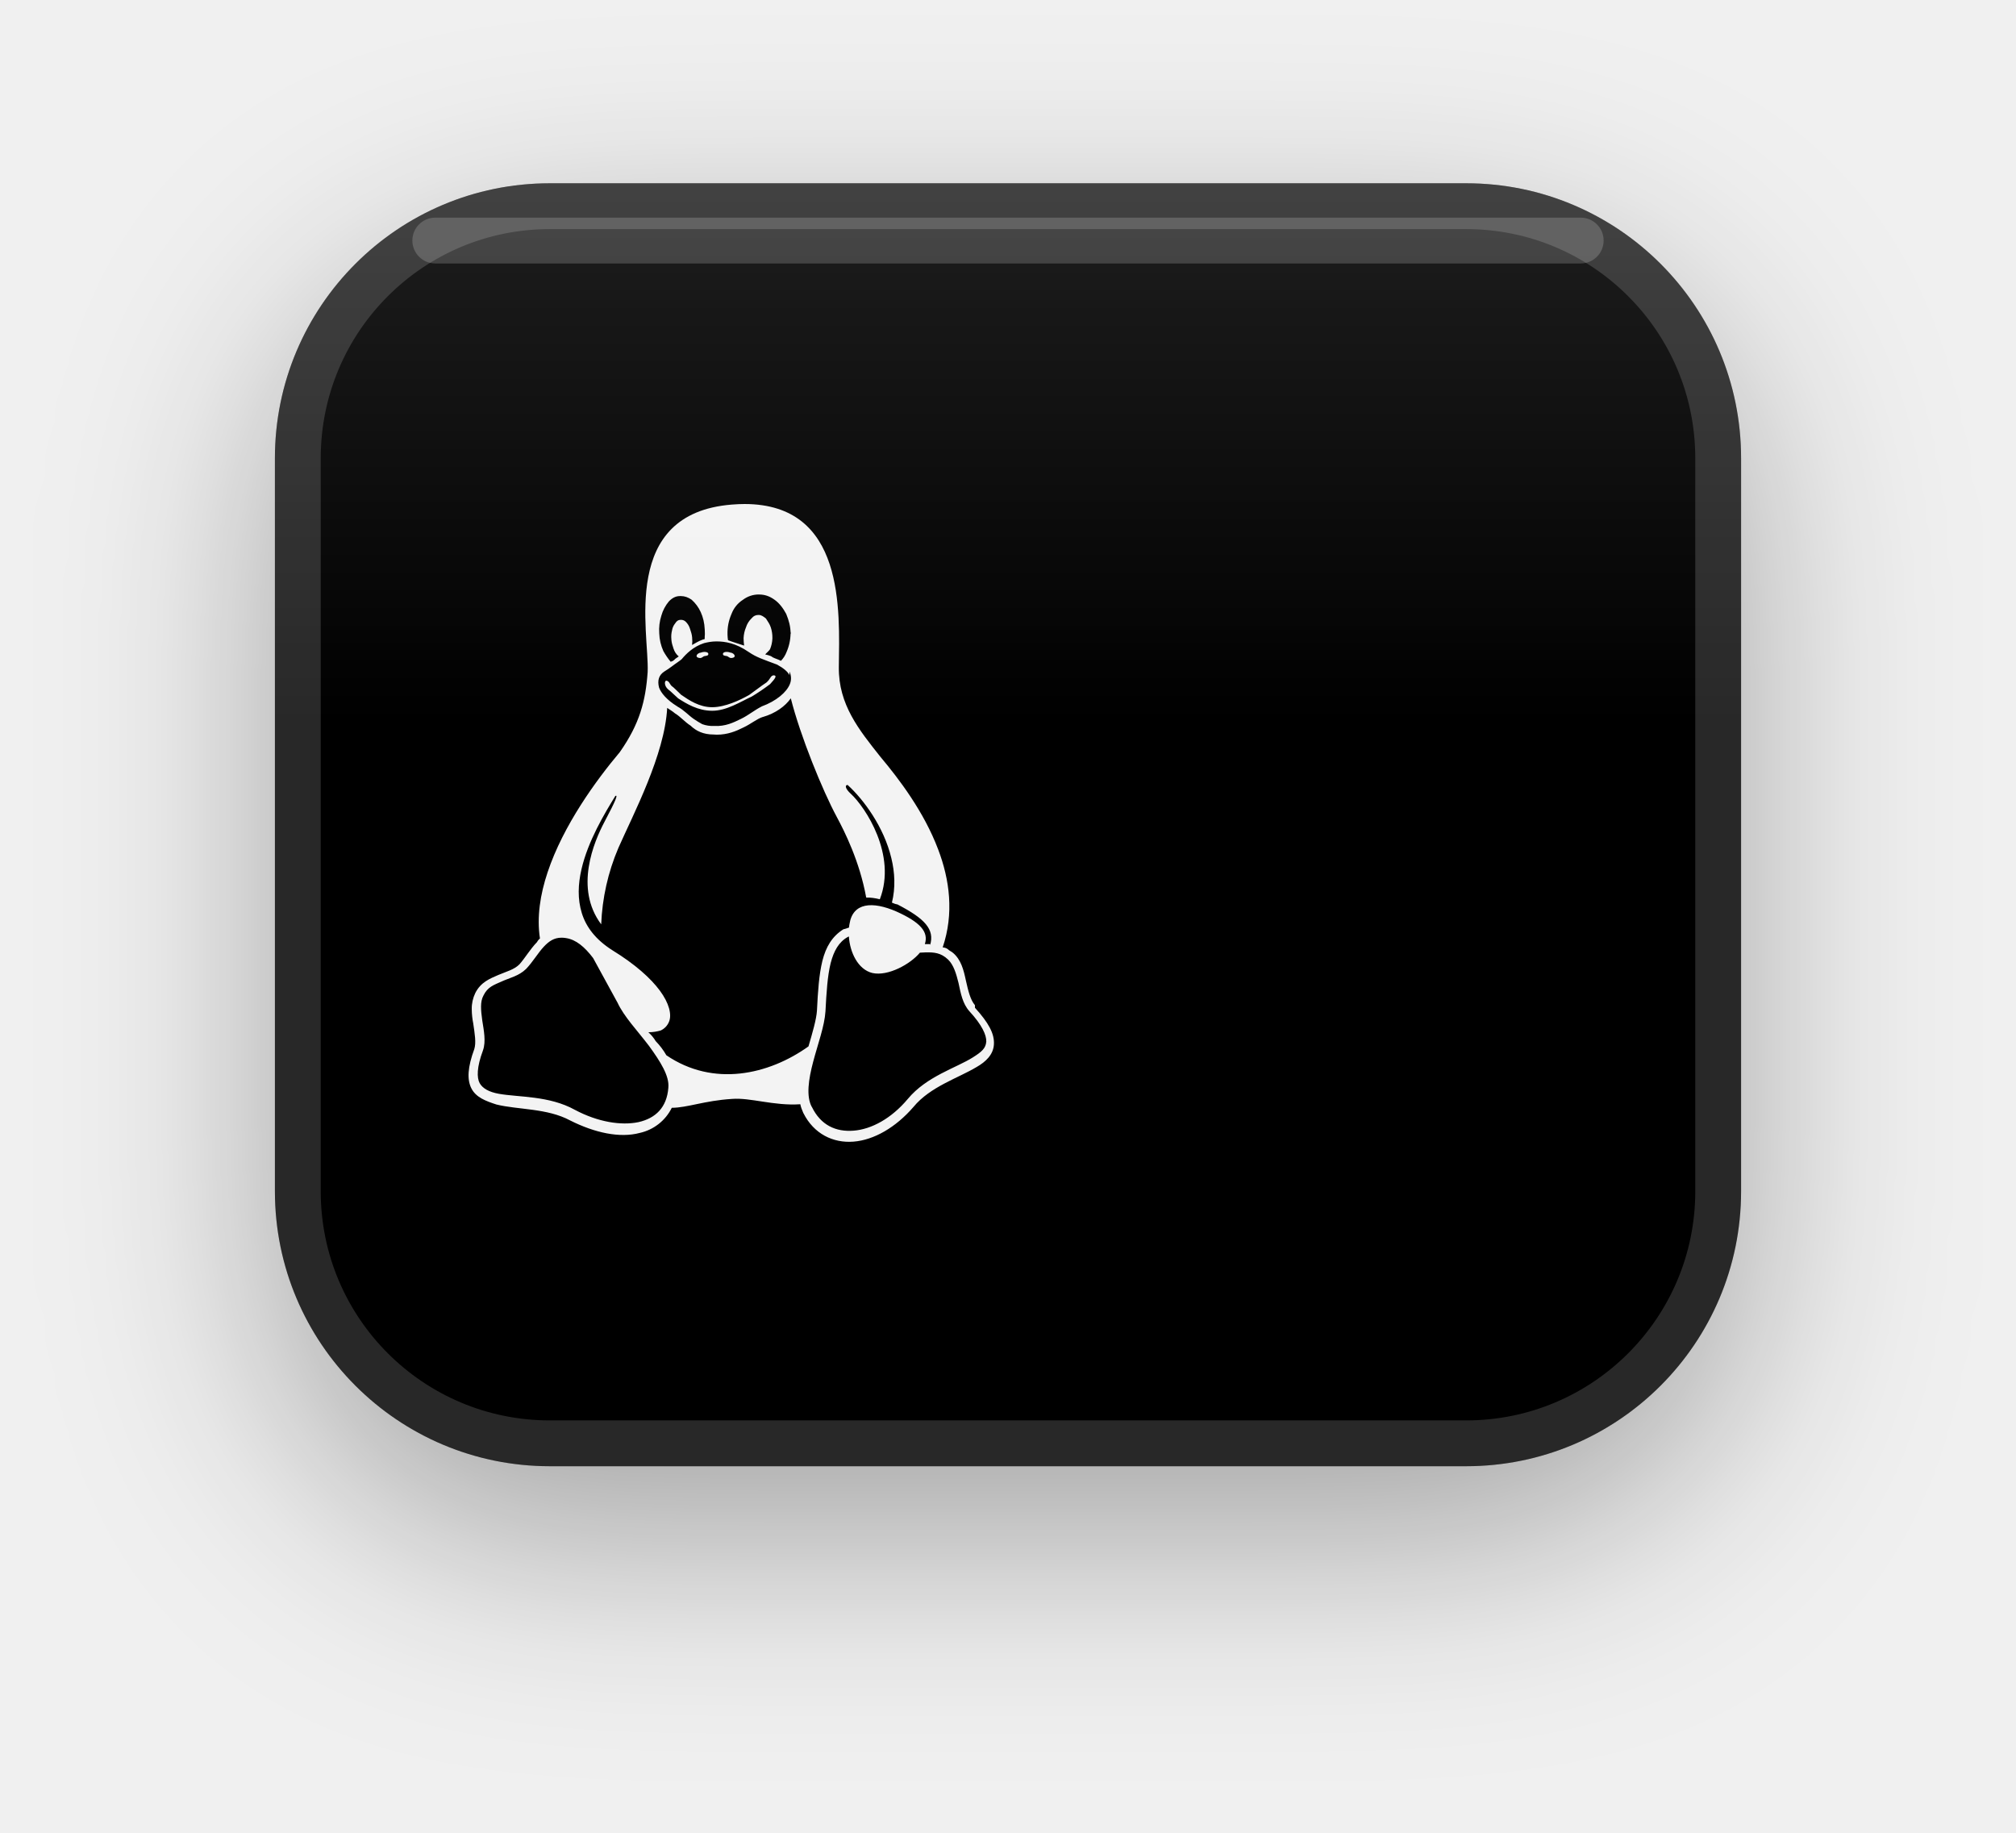
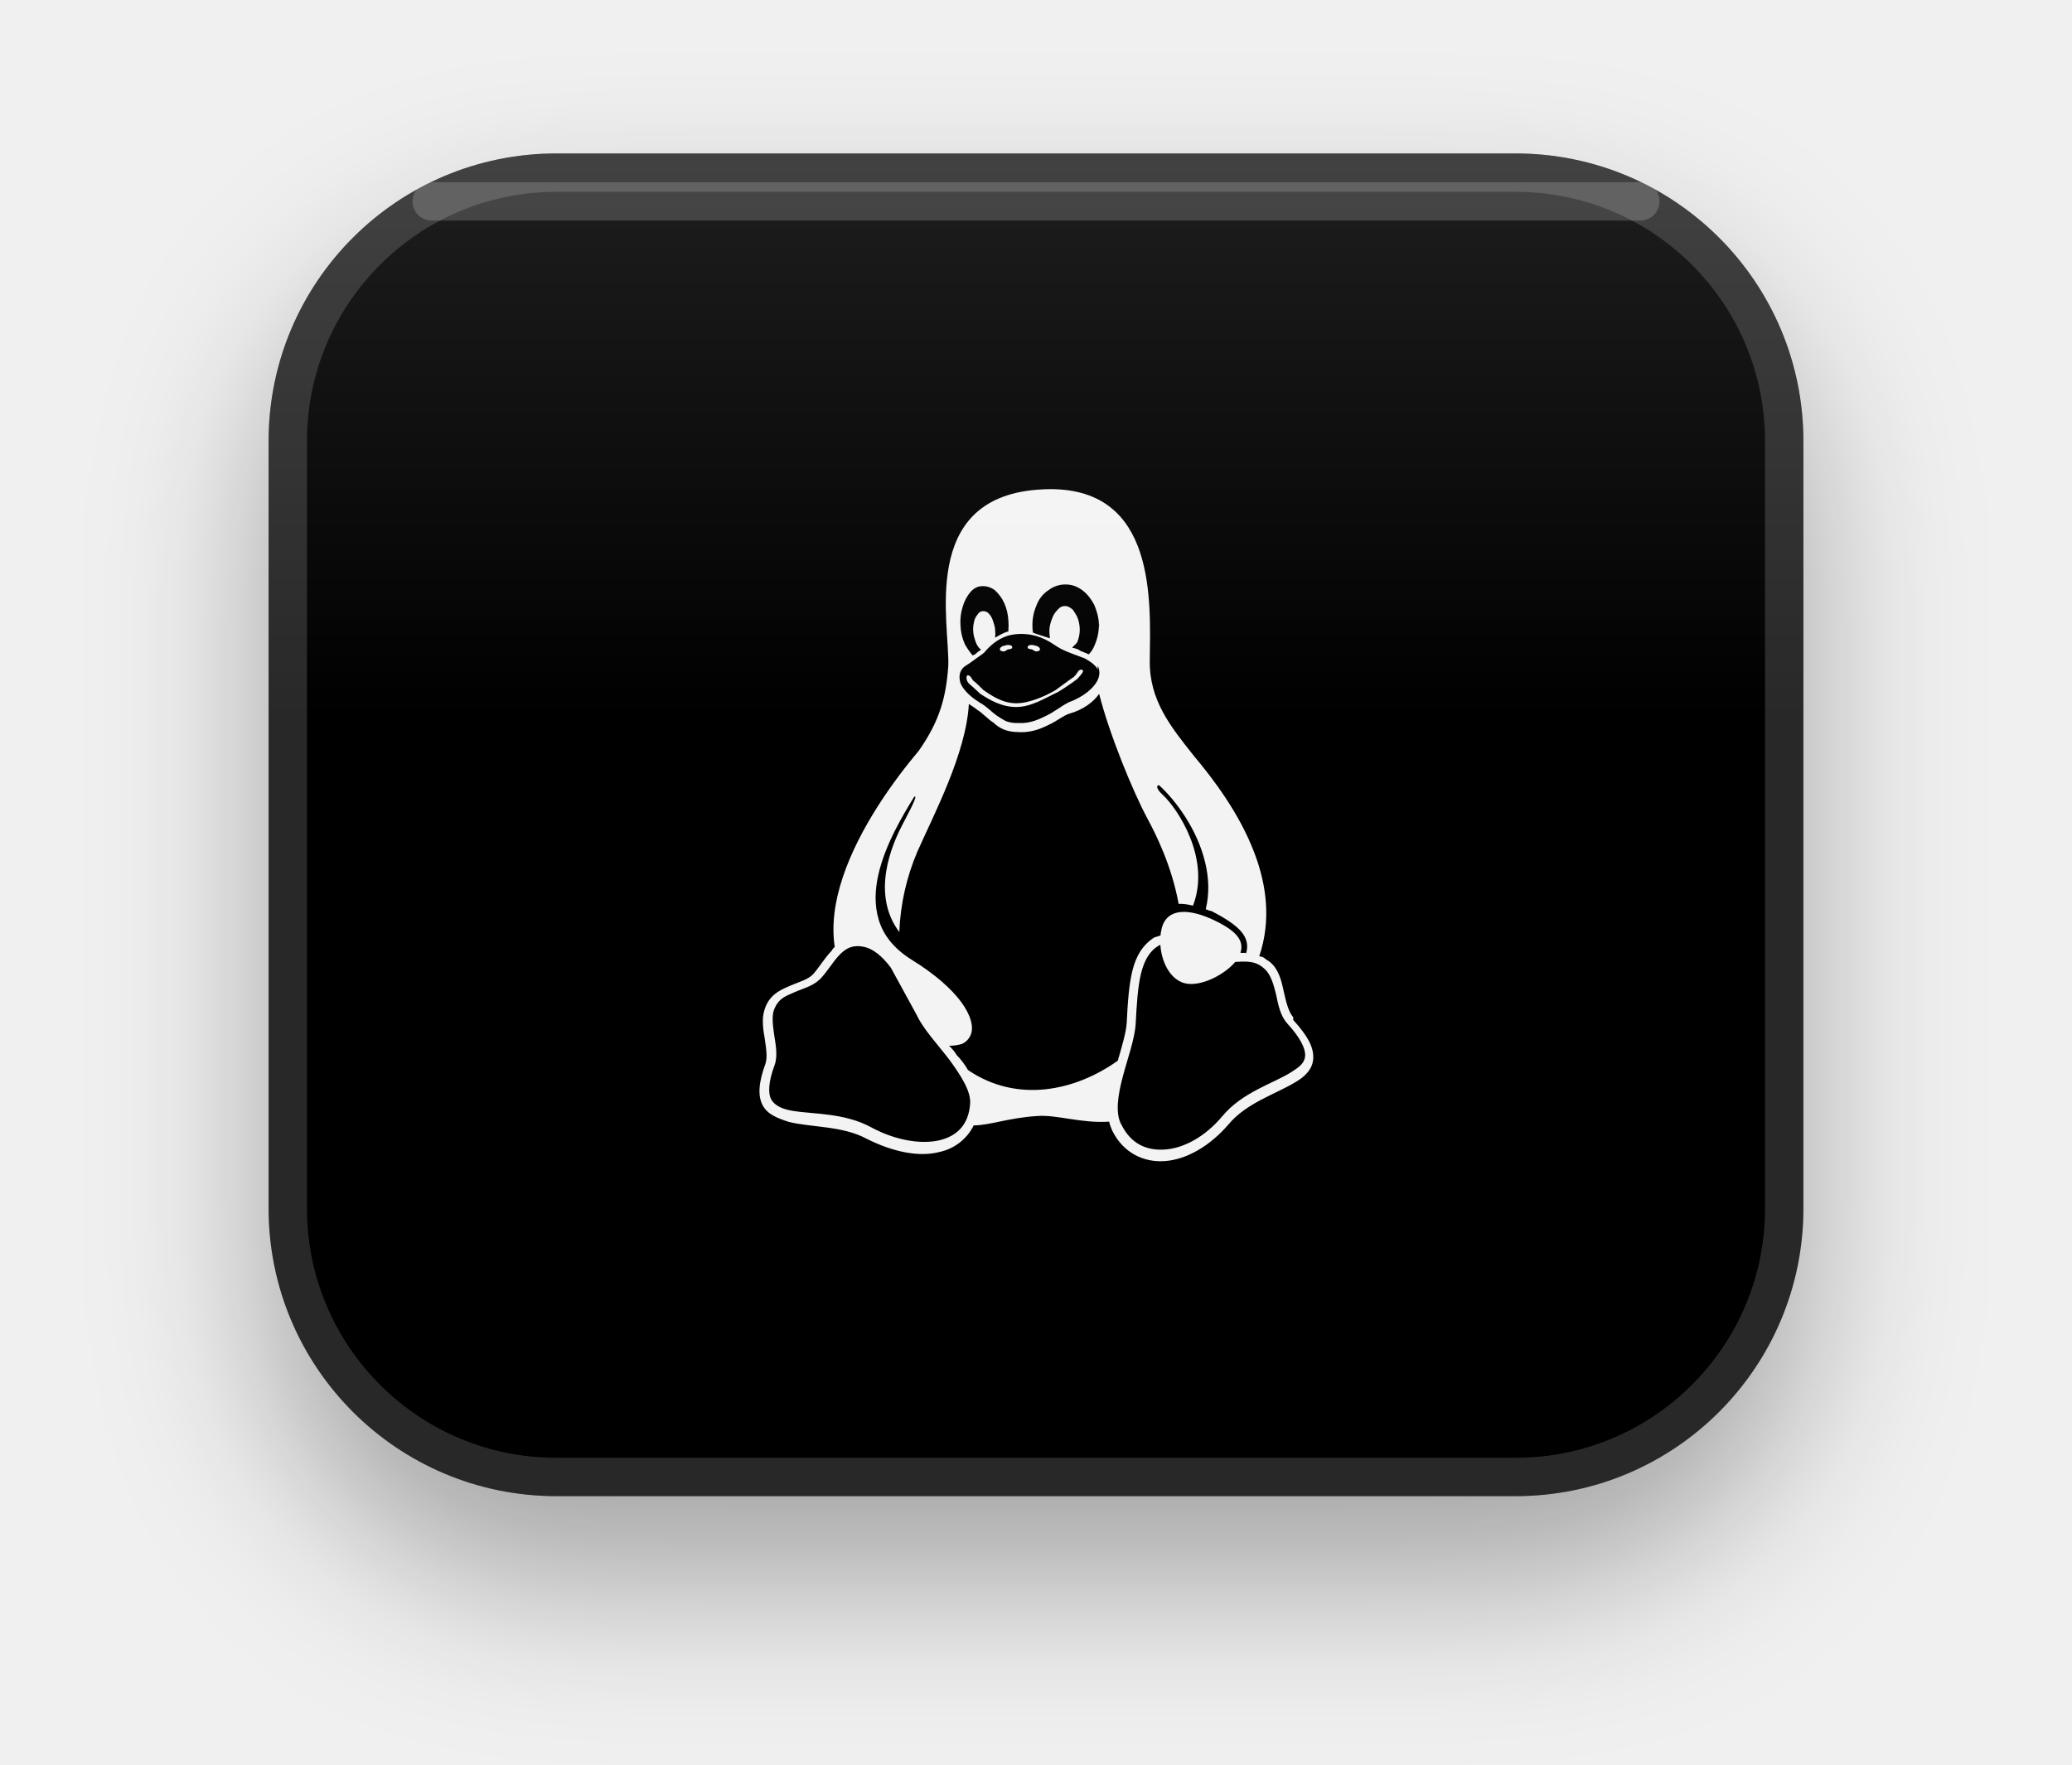
- <svg xmlns="http://www.w3.org/2000/svg" width="44" height="40" viewBox="0 0 44 40" role="img" aria-label="linux">
+ <svg xmlns="http://www.w3.org/2000/svg" width="54" height="46" viewBox="0 0 54 46" role="img" aria-label="linux">
  <defs>
    <filter id="ds-linux" x="-20%" y="-20%" width="140%" height="160%">
-       <feGaussianBlur stdDeviation="2.4" />
+       <feGaussianBlur stdDeviation="2.2" />
    </filter>
    <linearGradient id="tl-linux" x1="0" y1="0" x2="0" y2="1">
      <stop offset="0" stop-color="#ffffff" stop-opacity="0.12" />
      <stop offset="1" stop-color="#ffffff" stop-opacity="0" />
    </linearGradient>
    <clipPath id="cp-linux">
-       <rect x="6" y="4" width="32" height="28" rx="6" />
+       <rect x="7" y="4" width="40" height="35" rx="7.5" />
    </clipPath>
  </defs>
-   <rect x="6" y="5.6" width="32" height="28" rx="6" fill="#000000" opacity="0.32" filter="url(#ds-linux)" />
-   <rect x="6" y="4" width="32" height="28" rx="6" fill="#000000" />
+   <rect x="7" y="6.2" width="40" height="35" rx="7.5" fill="#000000" opacity="0.32" filter="url(#ds-linux)" />
+   <rect x="7" y="4" width="40" height="35" rx="7.5" fill="#000000" />
  <g clip-path="url(#cp-linux)">
-     <rect x="6" y="4" width="32" height="11.76" fill="url(#tl-linux)" />
-     <rect x="6.5" y="4.5" width="31" height="27" rx="5.5" fill="none" stroke="#ffffff" stroke-opacity="0.16" />
-     <rect x="9" y="4.75" width="26" height="1" rx="0.5" fill="#ffffff" fill-opacity="0.18" />
+     <rect x="7" y="4" width="40" height="14.7" fill="url(#tl-linux)" />
+     <rect x="7.5" y="4.5" width="39" height="34" rx="7" fill="none" stroke="#ffffff" stroke-opacity="0.16" />
+     <rect x="10.75" y="4.75" width="32.5" height="1" rx="0.5" fill="#ffffff" fill-opacity="0.18" />
  </g>
-   <path d="M12.504 0c-.155 0-.315.008-.48.021-4.226.333-3.105 4.807-3.17 6.298-.076 1.092-.3 1.953-1.05 3.02-.885 1.051-2.127 2.75-2.716 4.521-.278.832-.41 1.684-.287 2.489a.424.424 0 00-.11.135c-.26.268-.45.6-.663.839-.199.199-.485.267-.797.4-.313.136-.658.269-.864.68-.09.189-.136.394-.132.602 0 .199.027.4.055.536.058.399.116.728.04.97-.249.68-.28 1.145-.106 1.484.174.334.535.47.94.601.81.2 1.91.135 2.774.6.926.466 1.866.67 2.616.47.526-.116.97-.464 1.208-.946.587-.003 1.23-.269 2.26-.334.699-.058 1.574.267 2.577.2.025.134.063.198.114.333l.003.003c.391.778 1.113 1.132 1.884 1.071.771-.06 1.592-.536 2.257-1.306.631-.765 1.683-1.084 2.378-1.503.348-.199.629-.469.649-.853.023-.4-.2-.811-.714-1.376v-.097l-.003-.003c-.17-.2-.25-.535-.338-.926-.085-.401-.182-.786-.492-1.046h-.003c-.059-.054-.123-.067-.188-.135a.357.357 0 00-.19-.064c.431-1.278.264-2.55-.173-3.694-.533-1.41-1.465-2.638-2.175-3.483-.796-1.005-1.576-1.957-1.56-3.368.026-2.152.236-6.133-3.544-6.139zm.529 3.405h.013c.213 0 .396.062.584.198.19.135.33.332.438.533.105.259.158.459.166.724 0-.02.006-.04.006-.06v.105a.086.086 0 01-.004-.021l-.004-.024a1.807 1.807 0 01-.15.706.953.953 0 01-.213.335.71.71 0 00-.088-.042c-.104-.045-.198-.064-.284-.133a1.312 1.312 0 00-.22-.066c.05-.06.146-.133.183-.198.053-.128.082-.264.088-.402v-.02a1.21 1.21 0 00-.061-.4c-.045-.134-.101-.2-.183-.333-.084-.066-.167-.132-.267-.132h-.016c-.093 0-.176.03-.262.132a.8.8 0 00-.205.334 1.18 1.18 0 00-.09.4v.019c.002.089.008.179.02.267-.193-.067-.438-.135-.607-.202a1.635 1.635 0 01-.018-.2v-.02a1.772 1.772 0 01.15-.768c.082-.22.232-.406.43-.533a.985.985 0 01.594-.2zm-2.962.059h.036c.142 0 .27.048.399.135.146.129.264.288.344.465.09.199.14.4.153.667v.004c.007.134.006.2-.002.266v.08c-.03.007-.056.018-.083.024-.152.055-.274.135-.393.2.012-.09.013-.18.003-.267v-.015c-.012-.133-.04-.2-.082-.333a.613.613 0 00-.166-.267.248.248 0 00-.183-.064h-.021c-.071.006-.13.04-.186.132a.552.552 0 00-.12.27.944.944 0 00-.023.33v.015c.012.135.037.2.08.334.046.134.098.2.166.268.01.009.02.018.034.024-.07.057-.117.07-.176.136a.304.304 0 01-.131.068 2.62 2.62 0 01-.275-.402 1.772 1.772 0 01-.155-.667 1.759 1.759 0 01.08-.668 1.43 1.43 0 01.283-.535c.128-.133.26-.2.418-.2zm1.37 1.706c.332 0 .733.065 1.216.399.293.2.523.269 1.052.468h.003c.255.136.405.266.478.399v-.131a.571.571 0 01.016.47c-.123.31-.516.643-1.063.842v.002c-.268.135-.501.333-.775.465-.276.135-.588.292-1.012.267a1.139 1.139 0 01-.448-.067 3.566 3.566 0 01-.322-.198c-.195-.135-.363-.332-.612-.465v-.005h-.005c-.4-.246-.616-.512-.686-.71-.07-.268-.005-.47.193-.6.224-.135.38-.271.483-.336.104-.074.143-.102.176-.131h.002v-.003c.169-.202.436-.47.839-.601.139-.036.294-.065.466-.065zm2.8 2.142c.358 1.417 1.196 3.475 1.735 4.473.286.534.855 1.659 1.102 3.024.156-.005.33.018.513.064.646-1.671-.546-3.467-1.089-3.966-.22-.2-.232-.335-.123-.335.59.534 1.365 1.572 1.646 2.757.13.535.16 1.104.021 1.67.067.028.135.06.205.067 1.032.534 1.413.938 1.23 1.537v-.043c-.06-.003-.12 0-.18 0h-.016c.151-.467-.182-.825-1.065-1.224-.915-.4-1.646-.336-1.77.465-.008.043-.013.066-.018.135-.068.023-.139.053-.209.064-.43.268-.662.669-.793 1.187-.13.533-.17 1.156-.205 1.869v.003c-.02.334-.17.838-.319 1.35-1.5 1.072-3.58 1.538-5.348.334a2.645 2.645 0 00-.402-.533 1.45 1.45 0 00-.275-.333c.182 0 .338-.03.465-.067a.615.615 0 00.314-.334c.108-.267 0-.697-.345-1.163-.345-.467-.931-.995-1.788-1.521-.63-.4-.986-.87-1.15-1.396-.165-.534-.143-1.085-.015-1.645.245-1.07.873-2.11 1.274-2.763.107-.065.037.135-.408.974-.396.751-1.14 2.497-.122 3.854a8.123 8.123 0 01.647-2.876c.564-1.278 1.743-3.504 1.836-5.268.048.036.217.135.289.202.218.133.38.333.59.465.21.201.477.335.876.335.039.003.075.006.11.006.412 0 .73-.134.997-.268.29-.134.52-.334.74-.4h.005c.467-.135.835-.402 1.044-.7zm2.185 8.958c.037.6.343 1.245.882 1.377.588.134 1.434-.333 1.791-.765l.211-.01c.315-.007.577.01.847.268l.003.003c.208.199.305.53.391.876.085.4.154.78.409 1.066.486.527.645.906.636 1.14l.003-.007v.018l-.003-.012c-.015.262-.185.396-.498.595-.63.401-1.746.712-2.457 1.57-.618.737-1.37 1.14-2.036 1.191-.664.053-1.237-.2-1.574-.898l-.005-.003c-.21-.4-.12-1.025.056-1.69.176-.668.428-1.344.463-1.897.037-.714.076-1.335.195-1.814.12-.465.308-.797.641-.984l.045-.022zm-10.814.049h.01c.053 0 .105.005.157.014.376.055.706.333 1.023.752l.91 1.664.003.003c.243.533.754 1.064 1.189 1.637.434.598.77 1.131.729 1.57v.006c-.057.744-.48 1.148-1.125 1.294-.645.135-1.52.002-2.395-.464-.968-.536-2.118-.469-2.857-.602-.369-.066-.61-.2-.723-.4-.11-.2-.113-.602.123-1.23v-.004l.002-.003c.117-.334.03-.752-.027-1.118-.055-.401-.083-.71.043-.94.16-.334.396-.4.69-.533.294-.135.64-.202.915-.47h.002v-.002c.256-.268.445-.601.668-.838.19-.201.38-.336.663-.336zm7.159-9.074c-.435.201-.945.535-1.488.535-.542 0-.97-.267-1.28-.466-.154-.134-.28-.268-.373-.335-.164-.134-.144-.333-.074-.333.109.016.129.134.199.2.096.066.215.2.36.333.292.2.68.467 1.167.467.485 0 1.053-.267 1.398-.466.195-.135.445-.334.648-.467.156-.136.149-.267.279-.267.128.016.034.134-.147.332a8.097 8.097 0 01-.69.468zm-1.082-1.583V5.64c-.006-.02.013-.042.029-.05.074-.043.18-.027.26.004.063 0 .16.067.15.135-.006.049-.085.066-.135.066-.055 0-.092-.043-.141-.068-.052-.018-.146-.008-.163-.065zm-.551 0c-.02.058-.113.049-.166.066-.047.025-.086.068-.14.068-.05 0-.13-.02-.136-.068-.01-.066.088-.133.15-.133.08-.031.184-.047.259-.005.019.009.036.03.03.05v.02h.003z" transform="translate(9 11) scale(0.58)" fill="#ffffff" fill-opacity="0.95" />
+   <path d="M12.504 0c-.155 0-.315.008-.48.021-4.226.333-3.105 4.807-3.17 6.298-.076 1.092-.3 1.953-1.05 3.02-.885 1.051-2.127 2.75-2.716 4.521-.278.832-.41 1.684-.287 2.489a.424.424 0 00-.11.135c-.26.268-.45.6-.663.839-.199.199-.485.267-.797.4-.313.136-.658.269-.864.68-.09.189-.136.394-.132.602 0 .199.027.4.055.536.058.399.116.728.04.97-.249.68-.28 1.145-.106 1.484.174.334.535.47.94.601.81.2 1.91.135 2.774.6.926.466 1.866.67 2.616.47.526-.116.97-.464 1.208-.946.587-.003 1.23-.269 2.26-.334.699-.058 1.574.267 2.577.2.025.134.063.198.114.333l.003.003c.391.778 1.113 1.132 1.884 1.071.771-.06 1.592-.536 2.257-1.306.631-.765 1.683-1.084 2.378-1.503.348-.199.629-.469.649-.853.023-.4-.2-.811-.714-1.376v-.097l-.003-.003c-.17-.2-.25-.535-.338-.926-.085-.401-.182-.786-.492-1.046h-.003c-.059-.054-.123-.067-.188-.135a.357.357 0 00-.19-.064c.431-1.278.264-2.55-.173-3.694-.533-1.41-1.465-2.638-2.175-3.483-.796-1.005-1.576-1.957-1.56-3.368.026-2.152.236-6.133-3.544-6.139zm.529 3.405h.013c.213 0 .396.062.584.198.19.135.33.332.438.533.105.259.158.459.166.724 0-.02.006-.04.006-.06v.105a.086.086 0 01-.004-.021l-.004-.024a1.807 1.807 0 01-.15.706.953.953 0 01-.213.335.71.71 0 00-.088-.042c-.104-.045-.198-.064-.284-.133a1.312 1.312 0 00-.22-.066c.05-.06.146-.133.183-.198.053-.128.082-.264.088-.402v-.02a1.21 1.21 0 00-.061-.4c-.045-.134-.101-.2-.183-.333-.084-.066-.167-.132-.267-.132h-.016c-.093 0-.176.03-.262.132a.8.8 0 00-.205.334 1.18 1.18 0 00-.09.4v.019c.002.089.008.179.02.267-.193-.067-.438-.135-.607-.202a1.635 1.635 0 01-.018-.2v-.02a1.772 1.772 0 01.15-.768c.082-.22.232-.406.43-.533a.985.985 0 01.594-.2zm-2.962.059h.036c.142 0 .27.048.399.135.146.129.264.288.344.465.09.199.14.4.153.667v.004c.007.134.006.2-.002.266v.08c-.03.007-.056.018-.083.024-.152.055-.274.135-.393.2.012-.09.013-.18.003-.267v-.015c-.012-.133-.04-.2-.082-.333a.613.613 0 00-.166-.267.248.248 0 00-.183-.064h-.021c-.071.006-.13.04-.186.132a.552.552 0 00-.12.27.944.944 0 00-.023.33v.015c.012.135.037.2.08.334.046.134.098.2.166.268.01.009.02.018.034.024-.07.057-.117.07-.176.136a.304.304 0 01-.131.068 2.62 2.62 0 01-.275-.402 1.772 1.772 0 01-.155-.667 1.759 1.759 0 01.08-.668 1.43 1.43 0 01.283-.535c.128-.133.26-.2.418-.2zm1.37 1.706c.332 0 .733.065 1.216.399.293.2.523.269 1.052.468h.003c.255.136.405.266.478.399v-.131a.571.571 0 01.016.47c-.123.31-.516.643-1.063.842v.002c-.268.135-.501.333-.775.465-.276.135-.588.292-1.012.267a1.139 1.139 0 01-.448-.067 3.566 3.566 0 01-.322-.198c-.195-.135-.363-.332-.612-.465v-.005h-.005c-.4-.246-.616-.512-.686-.71-.07-.268-.005-.47.193-.6.224-.135.38-.271.483-.336.104-.074.143-.102.176-.131h.002v-.003c.169-.202.436-.47.839-.601.139-.036.294-.065.466-.065zm2.8 2.142c.358 1.417 1.196 3.475 1.735 4.473.286.534.855 1.659 1.102 3.024.156-.005.33.018.513.064.646-1.671-.546-3.467-1.089-3.966-.22-.2-.232-.335-.123-.335.59.534 1.365 1.572 1.646 2.757.13.535.16 1.104.021 1.67.067.028.135.06.205.067 1.032.534 1.413.938 1.23 1.537v-.043c-.06-.003-.12 0-.18 0h-.016c.151-.467-.182-.825-1.065-1.224-.915-.4-1.646-.336-1.77.465-.008.043-.013.066-.018.135-.068.023-.139.053-.209.064-.43.268-.662.669-.793 1.187-.13.533-.17 1.156-.205 1.869v.003c-.02.334-.17.838-.319 1.35-1.5 1.072-3.58 1.538-5.348.334a2.645 2.645 0 00-.402-.533 1.45 1.45 0 00-.275-.333c.182 0 .338-.03.465-.067a.615.615 0 00.314-.334c.108-.267 0-.697-.345-1.163-.345-.467-.931-.995-1.788-1.521-.63-.4-.986-.87-1.15-1.396-.165-.534-.143-1.085-.015-1.645.245-1.07.873-2.11 1.274-2.763.107-.065.037.135-.408.974-.396.751-1.14 2.497-.122 3.854a8.123 8.123 0 01.647-2.876c.564-1.278 1.743-3.504 1.836-5.268.048.036.217.135.289.202.218.133.38.333.59.465.21.201.477.335.876.335.039.003.075.006.11.006.412 0 .73-.134.997-.268.29-.134.52-.334.74-.4h.005c.467-.135.835-.402 1.044-.7zm2.185 8.958c.037.6.343 1.245.882 1.377.588.134 1.434-.333 1.791-.765l.211-.01c.315-.007.577.01.847.268l.003.003c.208.199.305.53.391.876.085.4.154.78.409 1.066.486.527.645.906.636 1.14l.003-.007v.018l-.003-.012c-.015.262-.185.396-.498.595-.63.401-1.746.712-2.457 1.57-.618.737-1.37 1.14-2.036 1.191-.664.053-1.237-.2-1.574-.898l-.005-.003c-.21-.4-.12-1.025.056-1.69.176-.668.428-1.344.463-1.897.037-.714.076-1.335.195-1.814.12-.465.308-.797.641-.984l.045-.022zm-10.814.049h.01c.053 0 .105.005.157.014.376.055.706.333 1.023.752l.91 1.664.003.003c.243.533.754 1.064 1.189 1.637.434.598.77 1.131.729 1.57v.006c-.057.744-.48 1.148-1.125 1.294-.645.135-1.52.002-2.395-.464-.968-.536-2.118-.469-2.857-.602-.369-.066-.61-.2-.723-.4-.11-.2-.113-.602.123-1.23v-.004l.002-.003c.117-.334.03-.752-.027-1.118-.055-.401-.083-.71.043-.94.16-.334.396-.4.69-.533.294-.135.64-.202.915-.47h.002v-.002c.256-.268.445-.601.668-.838.19-.201.38-.336.663-.336zm7.159-9.074c-.435.201-.945.535-1.488.535-.542 0-.97-.267-1.28-.466-.154-.134-.28-.268-.373-.335-.164-.134-.144-.333-.074-.333.109.016.129.134.199.2.096.066.215.2.36.333.292.2.68.467 1.167.467.485 0 1.053-.267 1.398-.466.195-.135.445-.334.648-.467.156-.136.149-.267.279-.267.128.016.034.134-.147.332a8.097 8.097 0 01-.69.468zm-1.082-1.583V5.64c-.006-.02.013-.042.029-.05.074-.043.18-.027.26.004.063 0 .16.067.15.135-.006.049-.085.066-.135.066-.055 0-.092-.043-.141-.068-.052-.018-.146-.008-.163-.065zm-.551 0c-.02.058-.113.049-.166.066-.047.025-.086.068-.14.068-.05 0-.13-.02-.136-.068-.01-.066.088-.133.15-.133.08-.031.184-.047.259-.005.019.009.036.03.03.05v.02h.003z" transform="translate(18.25 12.75) scale(0.73)" fill="#ffffff" fill-opacity="0.95" />
</svg>
